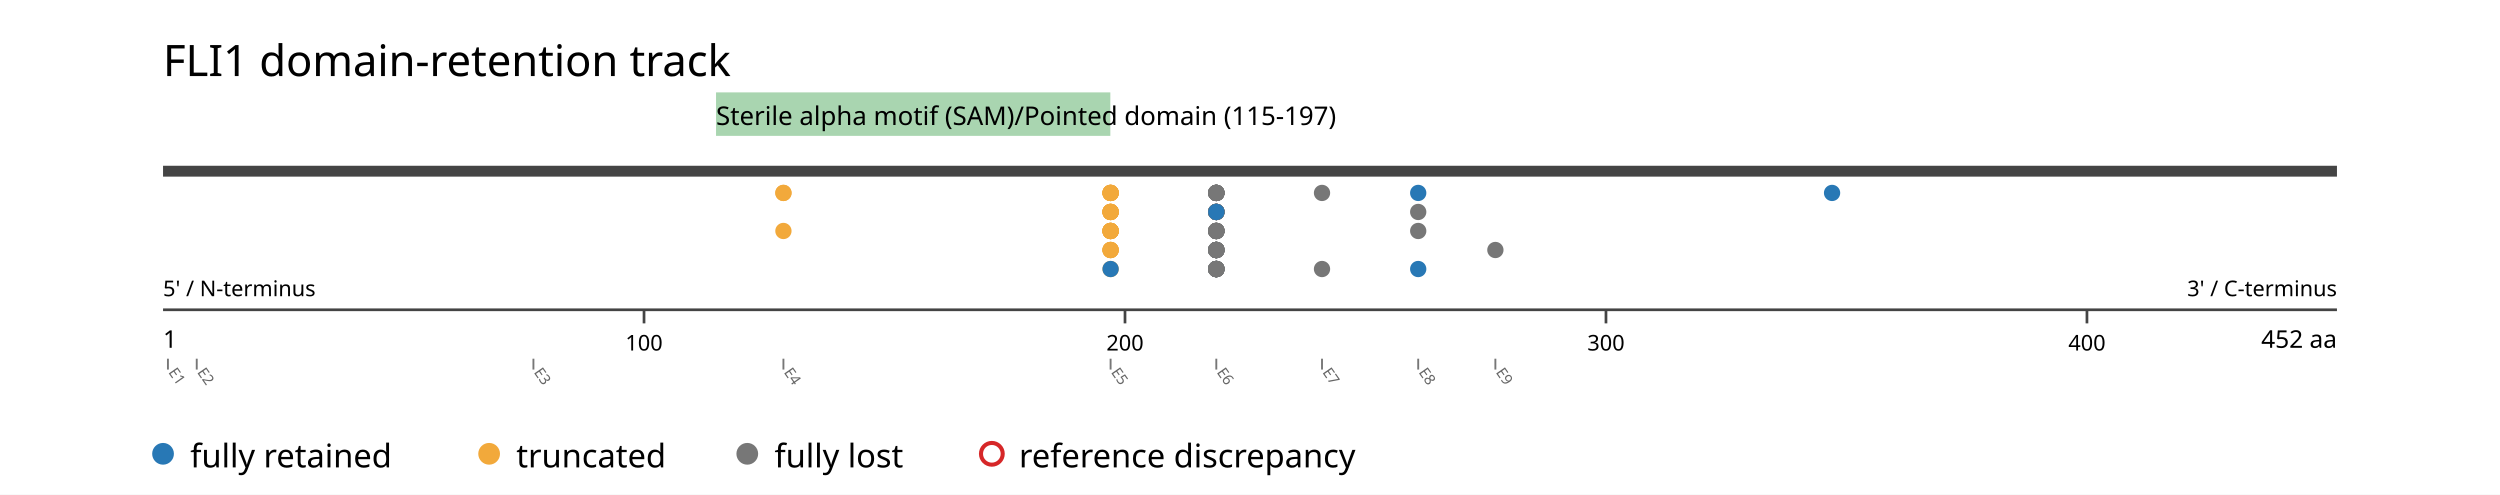
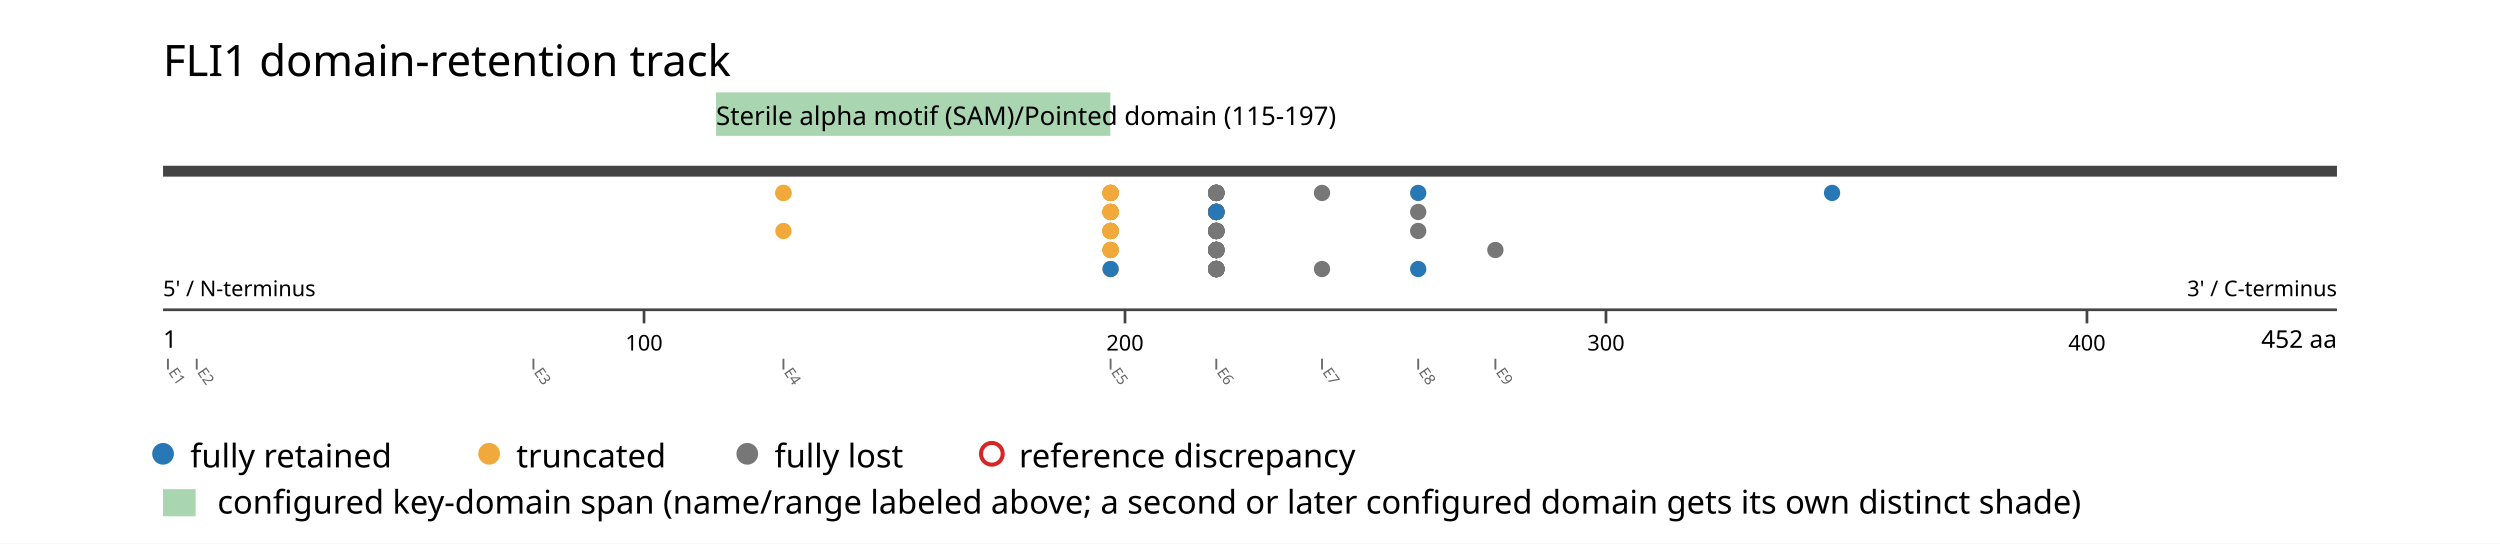
- <svg xmlns="http://www.w3.org/2000/svg" width="920" height="182" viewBox="0 0 920 182">
-   <rect width="920" height="182" fill="white" />
+ <svg xmlns="http://www.w3.org/2000/svg" width="920" height="200" viewBox="0 0 920 200">
+   <rect width="920" height="200" fill="white" />
  <text x="60" y="28" font-family="sans-serif" font-size="16">FLI1 domain-retention track</text>
  <rect x="263.5" y="34.0" width="145.1" height="16.0" fill="#62b36f" opacity="0.55" />
  <text x="263.5" y="46.0" font-family="sans-serif" font-size="9.5">Sterile alpha motif (SAM)/Pointed domain (115-197)</text>
-   <line x1="60.0" y1="63.0" x2="860.0" y2="63.0" stroke="#444" stroke-width="4" />
+   <line x1="60.0" y1="63.0" x2="860.0" y2="63.0" stroke="#444444" stroke-width="4" />
  <circle cx="521.9" cy="71.0" r="3" fill="#2878b5" stroke="none" stroke-width="0" />
  <circle cx="447.6" cy="78.0" r="3" fill="#777777" stroke="none" stroke-width="0" />
  <circle cx="408.7" cy="85.0" r="3" fill="#f2a93b" stroke="none" stroke-width="0" />
  <circle cx="447.6" cy="92.0" r="3" fill="#777777" stroke="none" stroke-width="0" />
  <circle cx="447.6" cy="99.0" r="3" fill="#777777" stroke="none" stroke-width="0" />
  <circle cx="288.3" cy="71.0" r="3" fill="#f2a93b" stroke="none" stroke-width="0" />
  <circle cx="447.6" cy="78.0" r="3" fill="#777777" stroke="none" stroke-width="0" />
  <circle cx="288.3" cy="85.0" r="3" fill="#f2a93b" stroke="none" stroke-width="0" />
  <circle cx="447.6" cy="92.0" r="3" fill="#777777" stroke="none" stroke-width="0" />
  <circle cx="447.6" cy="99.0" r="3" fill="#777777" stroke="none" stroke-width="0" />
  <circle cx="408.7" cy="71.0" r="3" fill="#f2a93b" stroke="none" stroke-width="0" />
  <circle cx="447.6" cy="78.0" r="3" fill="#777777" stroke="none" stroke-width="0" />
  <circle cx="447.6" cy="85.0" r="3" fill="#777777" stroke="none" stroke-width="0" />
  <circle cx="447.6" cy="92.0" r="3" fill="#2878b5" stroke="none" stroke-width="0" />
  <circle cx="447.6" cy="99.0" r="3" fill="#777777" stroke="none" stroke-width="0" />
  <circle cx="447.6" cy="71.0" r="3" fill="#777777" stroke="none" stroke-width="0" />
  <circle cx="447.6" cy="78.0" r="3" fill="#777777" stroke="none" stroke-width="0" />
  <circle cx="408.7" cy="85.0" r="3" fill="#f2a93b" stroke="none" stroke-width="0" />
  <circle cx="408.7" cy="92.0" r="3" fill="#f2a93b" stroke="none" stroke-width="0" />
  <circle cx="447.6" cy="99.0" r="3" fill="#777777" stroke="none" stroke-width="0" />
  <circle cx="447.6" cy="71.0" r="3" fill="#777777" stroke="none" stroke-width="0" />
  <circle cx="447.6" cy="78.0" r="3" fill="#777777" stroke="none" stroke-width="0" />
  <circle cx="408.7" cy="85.0" r="3" fill="#f2a93b" stroke="none" stroke-width="0" />
  <circle cx="447.6" cy="92.0" r="3" fill="#777777" stroke="none" stroke-width="0" />
  <circle cx="447.6" cy="99.0" r="3" fill="#777777" stroke="none" stroke-width="0" />
  <circle cx="288.3" cy="71.0" r="3" fill="#f2a93b" stroke="none" stroke-width="0" />
  <circle cx="447.6" cy="78.0" r="3" fill="#777777" stroke="none" stroke-width="0" />
  <circle cx="408.7" cy="85.0" r="3" fill="#f2a93b" stroke="none" stroke-width="0" />
  <circle cx="408.7" cy="92.0" r="3" fill="#f2a93b" stroke="none" stroke-width="0" />
  <circle cx="521.9" cy="99.0" r="3" fill="#2878b5" stroke="none" stroke-width="0" />
  <circle cx="447.6" cy="71.0" r="3" fill="#777777" stroke="none" stroke-width="0" />
  <circle cx="447.6" cy="78.0" r="3" fill="#777777" stroke="none" stroke-width="0" />
  <circle cx="447.6" cy="85.0" r="3" fill="#777777" stroke="none" stroke-width="0" />
  <circle cx="447.6" cy="92.0" r="3" fill="#777777" stroke="none" stroke-width="0" />
  <circle cx="447.6" cy="99.0" r="3" fill="#777777" stroke="none" stroke-width="0" />
  <circle cx="408.7" cy="71.0" r="3" fill="#f2a93b" stroke="none" stroke-width="0" />
  <circle cx="408.7" cy="78.0" r="3" fill="#f2a93b" stroke="none" stroke-width="0" />
  <circle cx="447.6" cy="85.0" r="3" fill="#777777" stroke="none" stroke-width="0" />
  <circle cx="408.7" cy="92.0" r="3" fill="#f2a93b" stroke="none" stroke-width="0" />
  <circle cx="447.6" cy="99.0" r="3" fill="#777777" stroke="none" stroke-width="0" />
  <circle cx="447.6" cy="71.0" r="3" fill="#777777" stroke="none" stroke-width="0" />
  <circle cx="521.9" cy="78.0" r="3" fill="#777777" stroke="none" stroke-width="0" />
  <circle cx="447.6" cy="85.0" r="3" fill="#777777" stroke="none" stroke-width="0" />
  <circle cx="447.6" cy="92.0" r="3" fill="#777777" stroke="none" stroke-width="0" />
  <circle cx="447.6" cy="99.0" r="3" fill="#777777" stroke="none" stroke-width="0" />
  <circle cx="447.6" cy="71.0" r="3" fill="#777777" stroke="none" stroke-width="0" />
  <circle cx="447.6" cy="78.0" r="3" fill="#777777" stroke="none" stroke-width="0" />
  <circle cx="447.6" cy="85.0" r="3" fill="#777777" stroke="none" stroke-width="0" />
  <circle cx="447.6" cy="92.0" r="3" fill="#777777" stroke="none" stroke-width="0" />
  <circle cx="447.6" cy="99.0" r="3" fill="#2878b5" stroke="none" stroke-width="0" />
  <circle cx="447.6" cy="71.0" r="3" fill="#777777" stroke="none" stroke-width="0" />
  <circle cx="408.7" cy="78.0" r="3" fill="#f2a93b" stroke="none" stroke-width="0" />
  <circle cx="447.6" cy="85.0" r="3" fill="#777777" stroke="none" stroke-width="0" />
  <circle cx="447.6" cy="92.0" r="3" fill="#777777" stroke="none" stroke-width="0" />
  <circle cx="447.6" cy="99.0" r="3" fill="#777777" stroke="none" stroke-width="0" />
  <circle cx="486.5" cy="71.0" r="3" fill="#777777" stroke="none" stroke-width="0" />
  <circle cx="447.6" cy="78.0" r="3" fill="#777777" stroke="none" stroke-width="0" />
  <circle cx="447.6" cy="85.0" r="3" fill="#777777" stroke="none" stroke-width="0" />
  <circle cx="447.6" cy="92.0" r="3" fill="#777777" stroke="none" stroke-width="0" />
  <circle cx="486.5" cy="99.0" r="3" fill="#777777" stroke="none" stroke-width="0" />
  <circle cx="408.7" cy="71.0" r="3" fill="#f2a93b" stroke="none" stroke-width="0" />
  <circle cx="447.6" cy="78.0" r="3" fill="#777777" stroke="none" stroke-width="0" />
  <circle cx="447.6" cy="85.0" r="3" fill="#777777" stroke="none" stroke-width="0" />
  <circle cx="447.6" cy="92.0" r="3" fill="#777777" stroke="none" stroke-width="0" />
  <circle cx="447.6" cy="99.0" r="3" fill="#777777" stroke="none" stroke-width="0" />
  <circle cx="447.6" cy="71.0" r="3" fill="#777777" stroke="none" stroke-width="0" />
  <circle cx="408.7" cy="78.0" r="3" fill="#f2a93b" stroke="none" stroke-width="0" />
  <circle cx="447.6" cy="85.0" r="3" fill="#777777" stroke="none" stroke-width="0" />
  <circle cx="447.6" cy="92.0" r="3" fill="#777777" stroke="none" stroke-width="0" />
  <circle cx="447.6" cy="99.0" r="3" fill="#777777" stroke="none" stroke-width="0" />
  <circle cx="447.6" cy="71.0" r="3" fill="#777777" stroke="none" stroke-width="0" />
  <circle cx="447.6" cy="78.0" r="3" fill="#777777" stroke="none" stroke-width="0" />
  <circle cx="521.9" cy="85.0" r="3" fill="#777777" stroke="none" stroke-width="0" />
  <circle cx="447.6" cy="92.0" r="3" fill="#777777" stroke="none" stroke-width="0" />
  <circle cx="447.6" cy="99.0" r="3" fill="#777777" stroke="none" stroke-width="0" />
  <circle cx="408.7" cy="71.0" r="3" fill="#f2a93b" stroke="none" stroke-width="0" />
  <circle cx="447.6" cy="78.0" r="3" fill="#777777" stroke="none" stroke-width="0" />
  <circle cx="447.6" cy="85.0" r="3" fill="#777777" stroke="none" stroke-width="0" />
  <circle cx="447.6" cy="92.0" r="3" fill="#777777" stroke="none" stroke-width="0" />
  <circle cx="447.6" cy="99.0" r="3" fill="#777777" stroke="none" stroke-width="0" />
  <circle cx="447.6" cy="71.0" r="3" fill="#777777" stroke="none" stroke-width="0" />
  <circle cx="408.7" cy="78.0" r="3" fill="#f2a93b" stroke="none" stroke-width="0" />
  <circle cx="408.7" cy="85.0" r="3" fill="#f2a93b" stroke="none" stroke-width="0" />
  <circle cx="550.3" cy="92.0" r="3" fill="#777777" stroke="none" stroke-width="0" />
  <circle cx="447.6" cy="99.0" r="3" fill="#777777" stroke="none" stroke-width="0" />
  <circle cx="447.6" cy="71.0" r="3" fill="#777777" stroke="none" stroke-width="0" />
  <circle cx="408.7" cy="78.0" r="3" fill="#f2a93b" stroke="none" stroke-width="0" />
  <circle cx="447.6" cy="85.0" r="3" fill="#777777" stroke="none" stroke-width="0" />
  <circle cx="447.6" cy="92.0" r="3" fill="#777777" stroke="none" stroke-width="0" />
  <circle cx="447.6" cy="99.0" r="3" fill="#777777" stroke="none" stroke-width="0" />
  <circle cx="447.6" cy="71.0" r="3" fill="#777777" stroke="none" stroke-width="0" />
  <circle cx="408.7" cy="78.0" r="3" fill="#f2a93b" stroke="none" stroke-width="0" />
  <circle cx="408.7" cy="85.0" r="3" fill="#f2a93b" stroke="none" stroke-width="0" />
  <circle cx="447.6" cy="92.0" r="3" fill="#777777" stroke="none" stroke-width="0" />
  <circle cx="447.6" cy="99.0" r="3" fill="#777777" stroke="none" stroke-width="0" />
  <circle cx="408.7" cy="71.0" r="3" fill="#f2a93b" stroke="none" stroke-width="0" />
  <circle cx="447.6" cy="78.0" r="3" fill="#777777" stroke="none" stroke-width="0" />
  <circle cx="408.7" cy="85.0" r="3" fill="#f2a93b" stroke="none" stroke-width="0" />
  <circle cx="447.6" cy="92.0" r="3" fill="#777777" stroke="none" stroke-width="0" />
  <circle cx="447.6" cy="99.0" r="3" fill="#777777" stroke="none" stroke-width="0" />
  <circle cx="408.7" cy="71.0" r="3" fill="#f2a93b" stroke="none" stroke-width="0" />
  <circle cx="447.6" cy="78.0" r="3" fill="#777777" stroke="none" stroke-width="0" />
  <circle cx="447.6" cy="85.0" r="3" fill="#777777" stroke="none" stroke-width="0" />
  <circle cx="447.6" cy="92.0" r="3" fill="#777777" stroke="none" stroke-width="0" />
  <circle cx="447.6" cy="99.0" r="3" fill="#777777" stroke="none" stroke-width="0" />
  <circle cx="447.6" cy="71.0" r="3" fill="#777777" stroke="none" stroke-width="0" />
  <circle cx="408.7" cy="78.0" r="3" fill="#f2a93b" stroke="none" stroke-width="0" />
  <circle cx="408.7" cy="85.0" r="3" fill="#f2a93b" stroke="none" stroke-width="0" />
  <circle cx="408.7" cy="92.0" r="3" fill="#f2a93b" stroke="none" stroke-width="0" />
  <circle cx="408.7" cy="99.0" r="3" fill="#f2a93b" stroke="none" stroke-width="0" />
  <circle cx="447.6" cy="71.0" r="3" fill="#777777" stroke="none" stroke-width="0" />
  <circle cx="447.6" cy="78.0" r="3" fill="#777777" stroke="none" stroke-width="0" />
  <circle cx="447.6" cy="85.0" r="3" fill="#777777" stroke="none" stroke-width="0" />
  <circle cx="447.6" cy="92.0" r="3" fill="#777777" stroke="none" stroke-width="0" />
  <circle cx="408.7" cy="99.0" r="3" fill="#2878b5" stroke="none" stroke-width="0" />
  <circle cx="674.2" cy="71.0" r="3" fill="#2878b5" stroke="none" stroke-width="0" />
  <circle cx="447.6" cy="78.0" r="3" fill="#2878b5" stroke="none" stroke-width="0" />
  <line x1="60.0" y1="114.0" x2="860.0" y2="114.0" stroke="#444444" stroke-width="1" />
  <text x="60.0" y="109.0" font-family="sans-serif" font-size="8" data-axis-end="5-prime" text-anchor="start">5' / N-terminus</text>
  <text x="860.0" y="109.0" font-family="sans-serif" font-size="8" data-axis-end="3-prime" text-anchor="end">3' / C-terminus</text>
  <text x="60.0" y="128.0" font-family="sans-serif" font-size="9">1</text>
  <text x="860.0" y="128.0" font-family="sans-serif" font-size="9" text-anchor="end">452 aa</text>
-   <line x1="61.8" y1="132.0" x2="61.8" y2="136.0" stroke="#777777" stroke-width="0.7" />
+   <line x1="61.8" y1="132.0" x2="61.8" y2="136.0" stroke="#6b6b6b" stroke-width="0.7" />
  <text x="61.8" y="137.0" font-family="sans-serif" font-size="5.5" fill="#666666" transform="rotate(55 61.8 137.0)">E1</text>
-   <line x1="72.4" y1="132.0" x2="72.4" y2="136.0" stroke="#777777" stroke-width="0.7" />
+   <line x1="72.4" y1="132.0" x2="72.4" y2="136.0" stroke="#6b6b6b" stroke-width="0.7" />
  <text x="72.4" y="137.0" font-family="sans-serif" font-size="5.5" fill="#666666" transform="rotate(55 72.4 137.0)">E2</text>
-   <line x1="196.3" y1="132.0" x2="196.3" y2="136.0" stroke="#777777" stroke-width="0.7" />
+   <line x1="196.3" y1="132.0" x2="196.3" y2="136.0" stroke="#6b6b6b" stroke-width="0.7" />
  <text x="196.3" y="137.0" font-family="sans-serif" font-size="5.5" fill="#666666" transform="rotate(55 196.3 137.0)">E3</text>
-   <line x1="288.3" y1="132.0" x2="288.3" y2="136.0" stroke="#777777" stroke-width="0.7" />
+   <line x1="288.3" y1="132.0" x2="288.3" y2="136.0" stroke="#6b6b6b" stroke-width="0.7" />
  <text x="288.3" y="137.0" font-family="sans-serif" font-size="5.5" fill="#666666" transform="rotate(55 288.3 137.0)">E4</text>
-   <line x1="408.7" y1="132.0" x2="408.7" y2="136.0" stroke="#777777" stroke-width="0.7" />
+   <line x1="408.7" y1="132.0" x2="408.7" y2="136.0" stroke="#6b6b6b" stroke-width="0.7" />
  <text x="408.7" y="137.0" font-family="sans-serif" font-size="5.5" fill="#666666" transform="rotate(55 408.7 137.0)">E5</text>
-   <line x1="447.6" y1="132.0" x2="447.6" y2="136.0" stroke="#777777" stroke-width="0.7" />
+   <line x1="447.6" y1="132.0" x2="447.6" y2="136.0" stroke="#6b6b6b" stroke-width="0.7" />
  <text x="447.6" y="137.0" font-family="sans-serif" font-size="5.5" fill="#666666" transform="rotate(55 447.6 137.0)">E6</text>
-   <line x1="486.5" y1="132.0" x2="486.5" y2="136.0" stroke="#777777" stroke-width="0.7" />
+   <line x1="486.5" y1="132.0" x2="486.5" y2="136.0" stroke="#6b6b6b" stroke-width="0.7" />
  <text x="486.5" y="137.0" font-family="sans-serif" font-size="5.5" fill="#666666" transform="rotate(55 486.5 137.0)">E7</text>
-   <line x1="521.9" y1="132.0" x2="521.9" y2="136.0" stroke="#777777" stroke-width="0.7" />
+   <line x1="521.9" y1="132.0" x2="521.9" y2="136.0" stroke="#6b6b6b" stroke-width="0.7" />
  <text x="521.9" y="137.0" font-family="sans-serif" font-size="5.5" fill="#666666" transform="rotate(55 521.9 137.0)">E8</text>
-   <line x1="550.3" y1="132.0" x2="550.3" y2="136.0" stroke="#777777" stroke-width="0.7" />
+   <line x1="550.3" y1="132.0" x2="550.3" y2="136.0" stroke="#6b6b6b" stroke-width="0.7" />
  <text x="550.3" y="137.0" font-family="sans-serif" font-size="5.5" fill="#666666" transform="rotate(55 550.3 137.0)">E9</text>
  <line x1="237.0" y1="114.0" x2="237.0" y2="119.0" stroke="#444444" stroke-width="1" />
  <text x="237.0" y="129.0" font-family="sans-serif" font-size="8" text-anchor="middle">100</text>
  <line x1="414.0" y1="114.0" x2="414.0" y2="119.0" stroke="#444444" stroke-width="1" />
  <text x="414.0" y="129.0" font-family="sans-serif" font-size="8" text-anchor="middle">200</text>
  <line x1="591.0" y1="114.0" x2="591.0" y2="119.0" stroke="#444444" stroke-width="1" />
  <text x="591.0" y="129.0" font-family="sans-serif" font-size="8" text-anchor="middle">300</text>
  <line x1="768.0" y1="114.0" x2="768.0" y2="119.0" stroke="#444444" stroke-width="1" />
  <text x="768.0" y="129.0" font-family="sans-serif" font-size="8" text-anchor="middle">400</text>
  <circle cx="60" cy="167.0" r="4" fill="#2878b5" />
  <text x="70" y="172.0" font-family="sans-serif" font-size="12">fully retained</text>
  <circle cx="180" cy="167.0" r="4" fill="#f2a93b" />
  <text x="190" y="172.0" font-family="sans-serif" font-size="12">truncated</text>
  <circle cx="275" cy="167.0" r="4" fill="#777777" />
  <text x="285" y="172.0" font-family="sans-serif" font-size="12">fully lost</text>
  <circle cx="365" cy="167.0" r="4" fill="white" stroke="#d62728" stroke-width="1.5" />
  <text x="375" y="172.0" font-family="sans-serif" font-size="12">reference discrepancy</text>
+   <rect x="60" y="180.0" width="12" height="10" fill="#62b36f" opacity="0.55" />
+   <text x="80" y="189.0" font-family="sans-serif" font-size="12">configured key-domain span (name/range labeled above; a second or later configured domain gets its own distinct shade)</text>
</svg>
